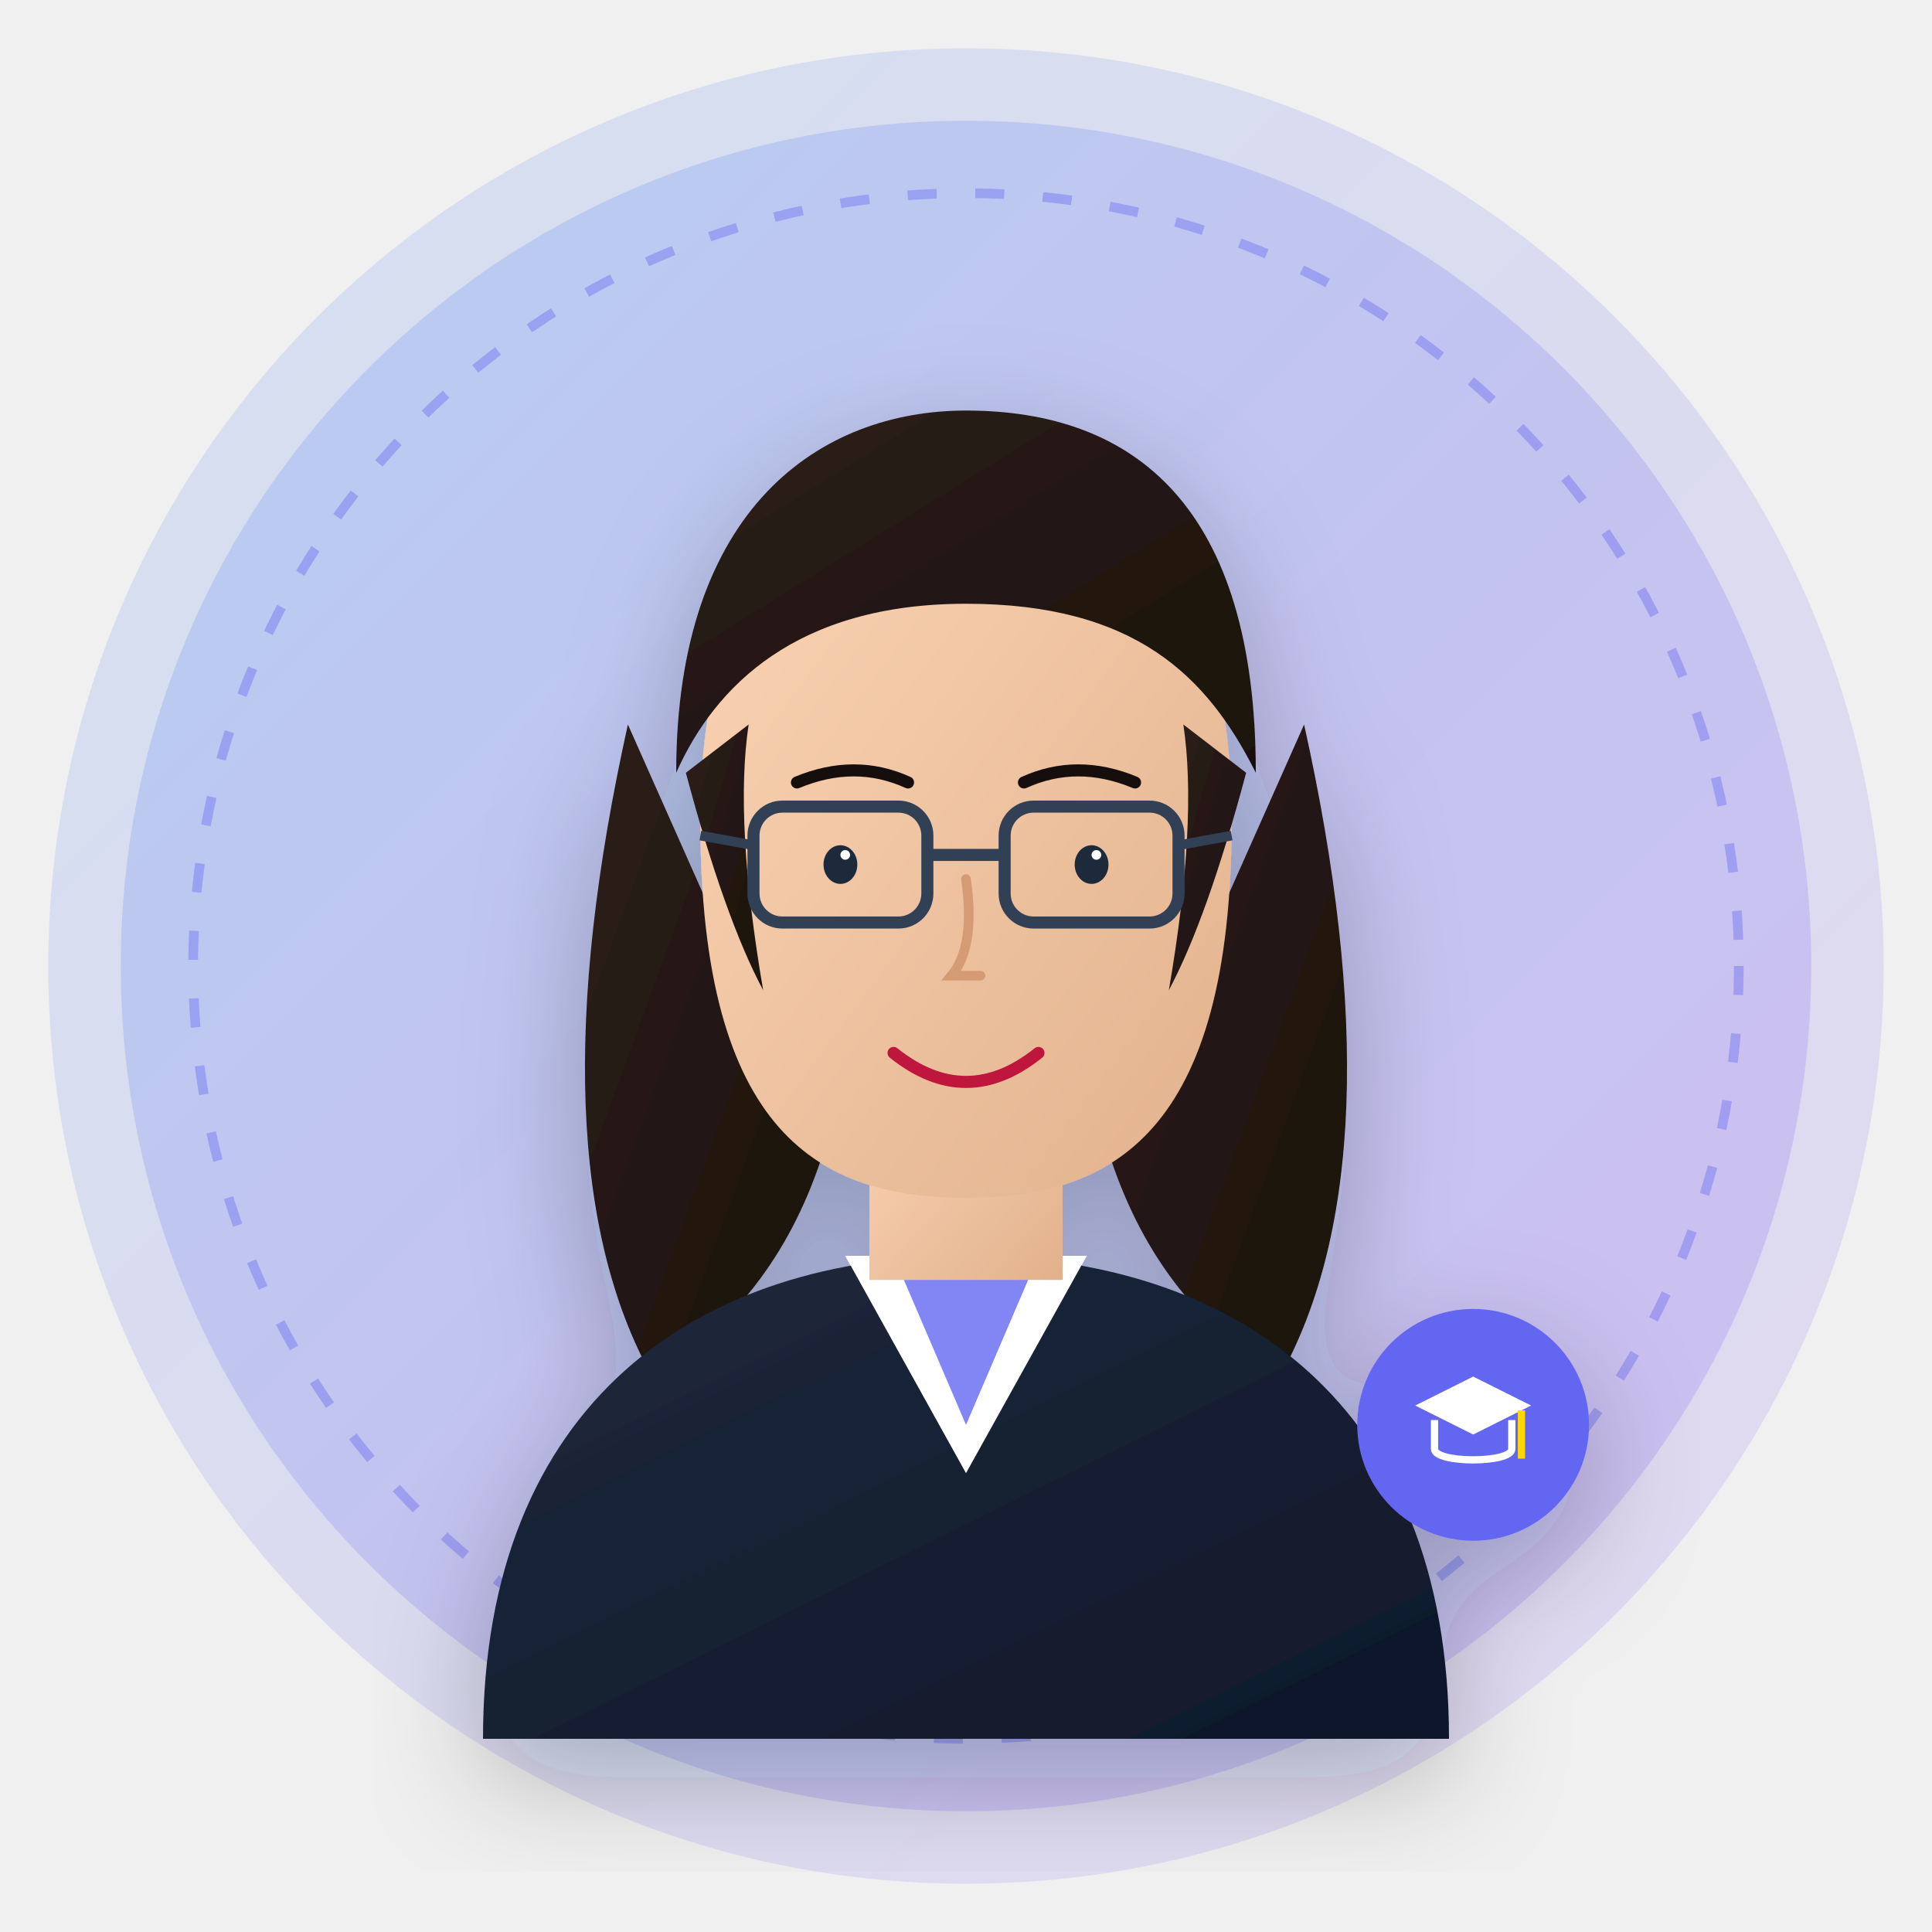
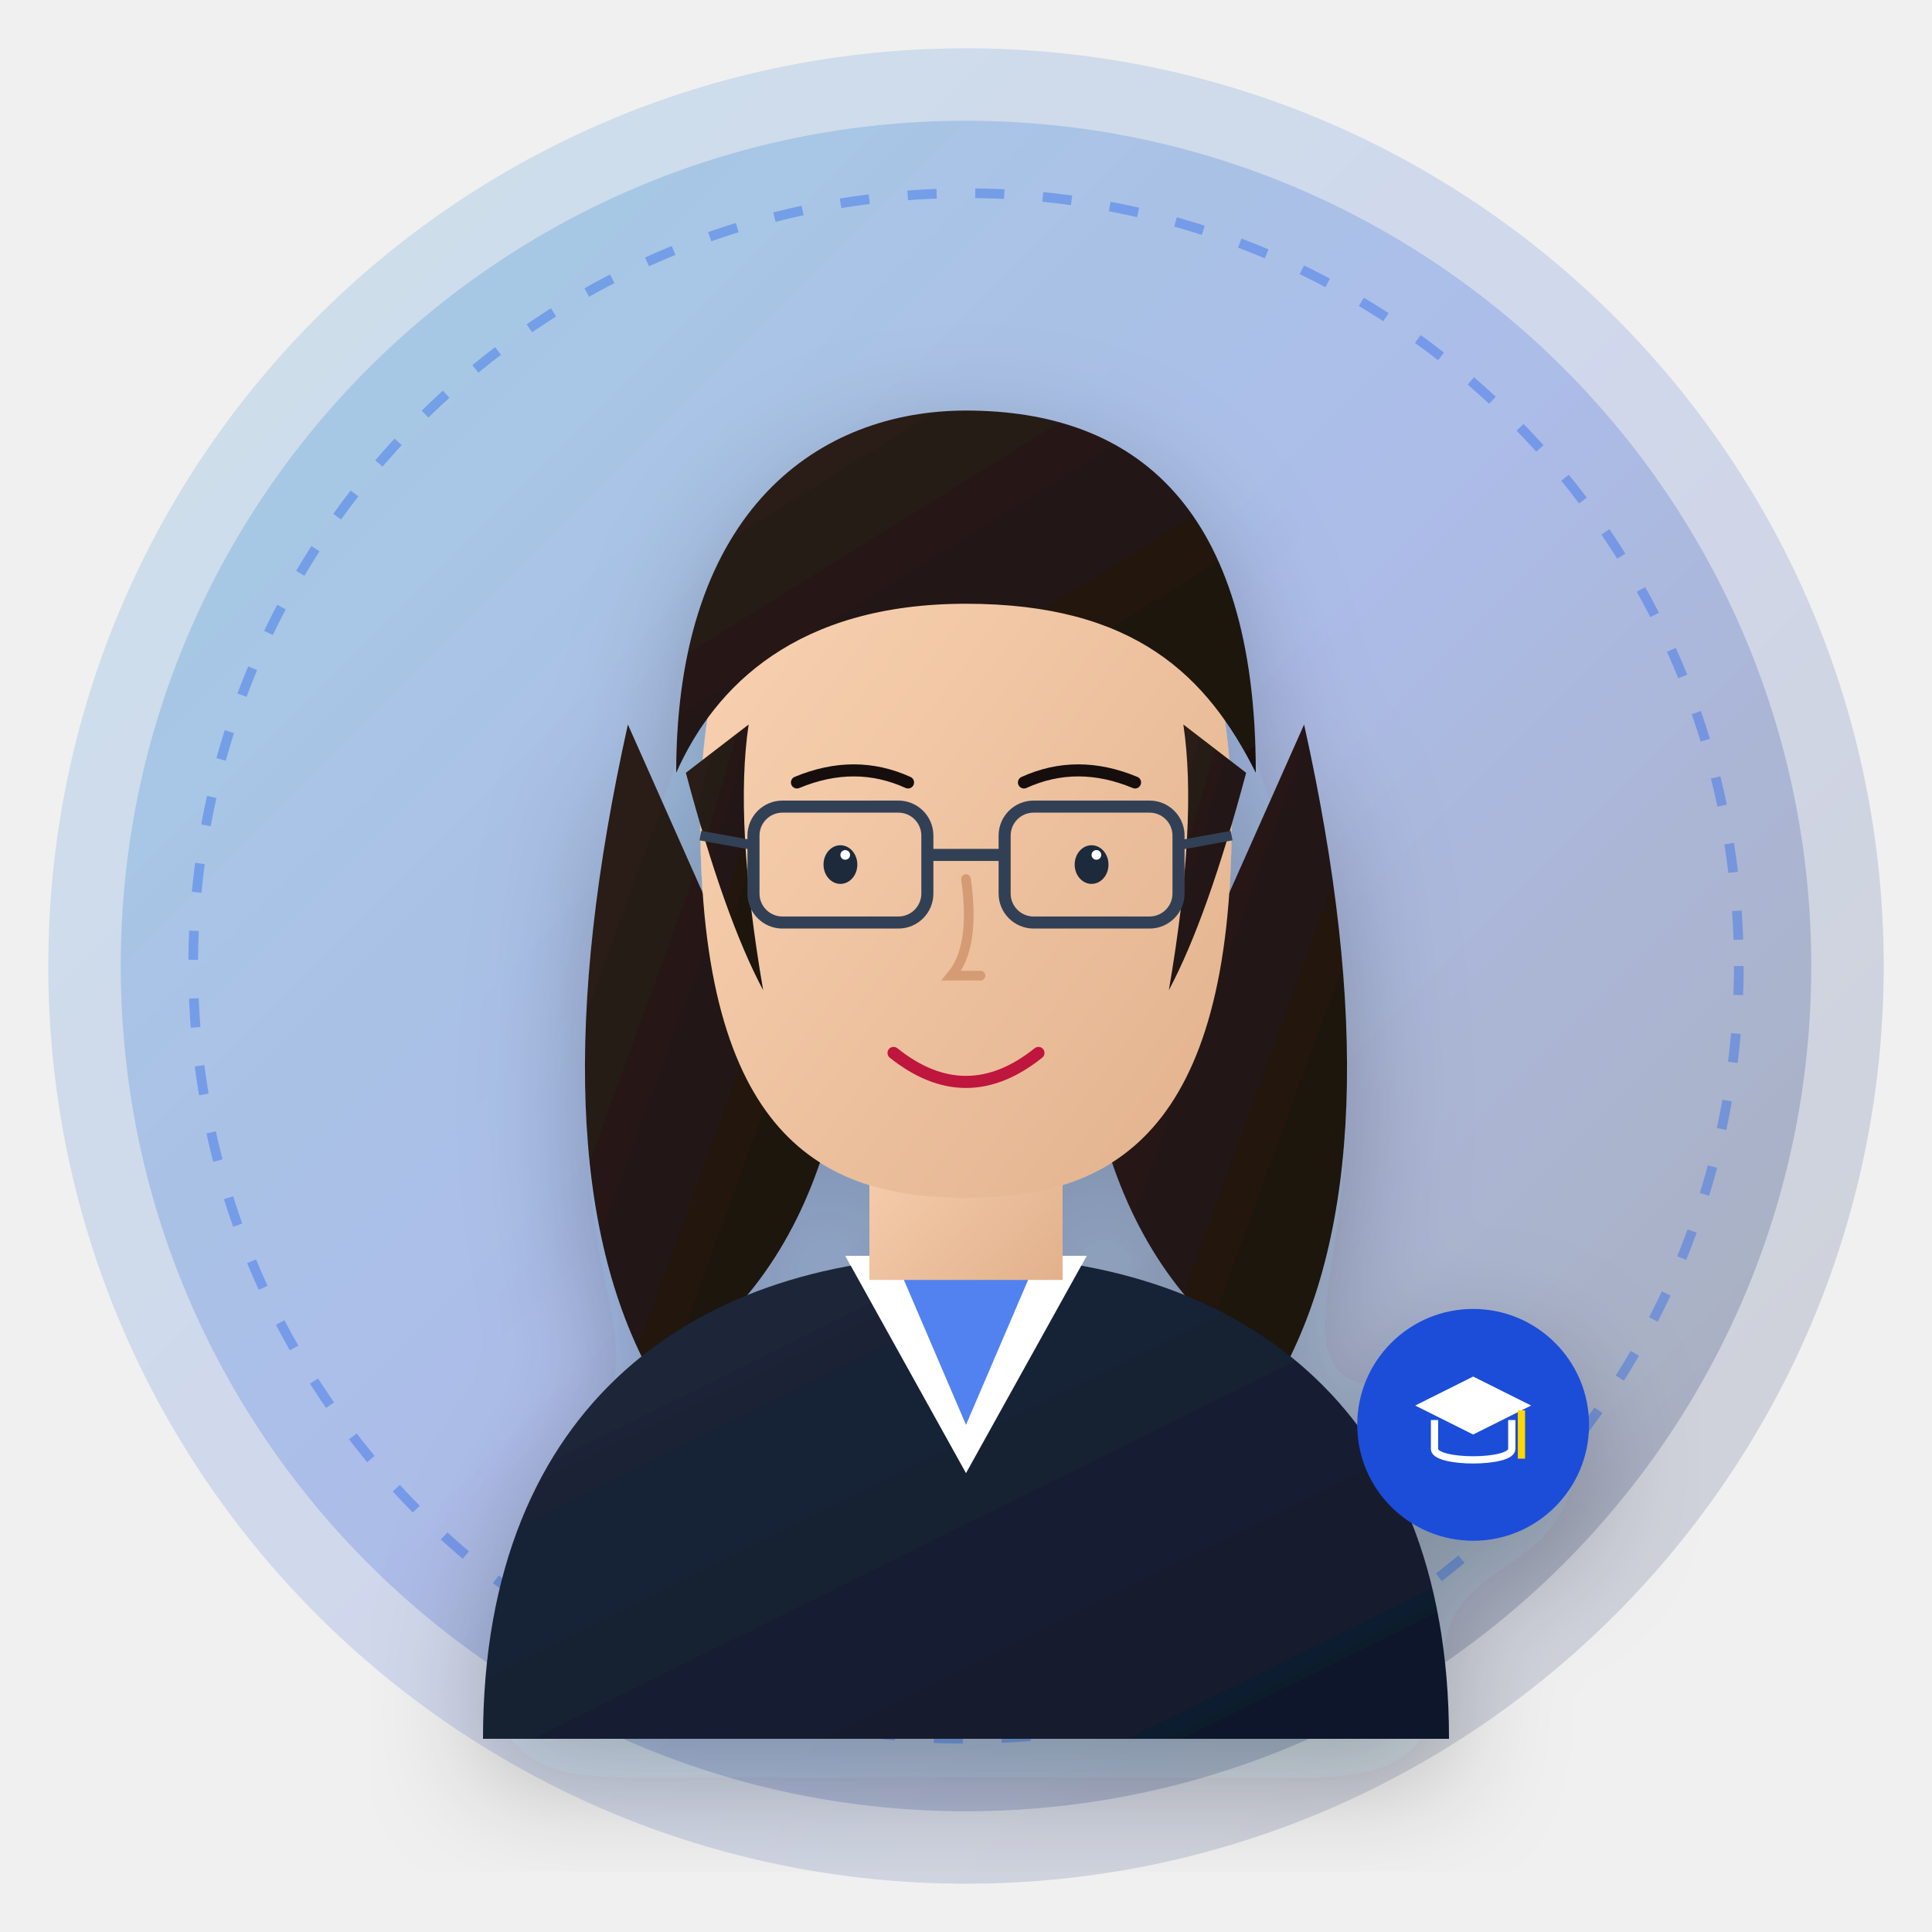
<svg xmlns="http://www.w3.org/2000/svg" viewBox="0 0 400 400" width="100%" height="100%">
  <defs>
    <linearGradient id="bgGrad" x1="0%" y1="0%" x2="100%" y2="100%">
-       <stop offset="0%" stop-color="#3b82f6" />
-       <stop offset="50%" stop-color="#6366f1" />
-       <stop offset="100%" stop-color="#8b5cf6" />
+       <stop offset="0%" stop-color="#0284c7" />
+       <stop offset="50%" stop-color="#1d4ed8" />
+       <stop offset="100%" stop-color="#0f172a" />
    </linearGradient>
    <linearGradient id="suitGrad" x1="0%" y1="0%" x2="100%" y2="100%">
      <stop offset="0%" stop-color="#1e293b" />
      <stop offset="100%" stop-color="#0f172a" />
    </linearGradient>
    <linearGradient id="skinGrad" x1="0%" y1="0%" x2="100%" y2="100%">
      <stop offset="0%" stop-color="#fbd5b5" />
      <stop offset="100%" stop-color="#e2b18c" />
    </linearGradient>
    <linearGradient id="hairGrad" x1="0%" y1="0%" x2="100%" y2="100%">
      <stop offset="0%" stop-color="#2d1e18" />
      <stop offset="100%" stop-color="#19110d" />
    </linearGradient>
    <filter id="shadow" x="-10%" y="-10%" width="120%" height="120%">
      <feDropShadow dx="0" dy="8" stdDeviation="12" flood-color="#0f172a" flood-opacity="0.25" />
    </filter>
  </defs>
  <circle cx="200" cy="200" r="190" fill="url(#bgGrad)" opacity="0.15" />
  <circle cx="200" cy="200" r="175" fill="url(#bgGrad)" opacity="0.2" />
-   <circle cx="200" cy="200" r="160" fill="none" stroke="#6366f1" stroke-width="2" stroke-dasharray="6,8" opacity="0.4" />
+   <circle cx="200" cy="200" r="160" fill="none" stroke="#2563eb" stroke-width="2" stroke-dasharray="6,8" opacity="0.4" />
  <g filter="url(#shadow)">
    <path d="M130 150 Q110 240 135 285 Q160 270 170 240 Z" fill="url(#hairGrad)" />
    <path d="M270 150 Q290 240 265 285 Q240 270 230 240 Z" fill="url(#hairGrad)" />
    <path d="M100 360 C100 290 145 260 200 260 C255 260 300 290 300 360 Z" fill="url(#suitGrad)" />
    <path d="M175 260 L200 305 L225 260 Z" fill="#ffffff" />
-     <path d="M185 260 L200 295 L215 260 Z" fill="#6366f1" opacity="0.8" />
+     <path d="M185 260 L200 295 L215 260 Z" fill="#2563eb" opacity="0.8" />
    <path d="M180 220 L220 220 L220 265 L180 265 Z" fill="url(#skinGrad)" />
    <path d="M145 170 C145 235 170 248 200 248 C230 248 255 235 255 170 C255 115 230 100 200 100 C170 100 145 115 145 170 Z" fill="url(#skinGrad)" />
    <path d="M140 160 C140 105 170 85 200 85 C235 85 260 105 260 160 C250 140 235 125 200 125 C165 125 148 142 140 160 Z" fill="url(#hairGrad)" />
    <path d="M142 160 Q150 190 158 205 Q152 170 155 150 Z" fill="url(#hairGrad)" />
    <path d="M258 160 Q250 190 242 205 Q248 170 245 150 Z" fill="url(#hairGrad)" />
    <path d="M165 162 Q177 157 188 162" stroke="#19110d" stroke-width="2.5" stroke-linecap="round" fill="none" />
    <path d="M212 162 Q223 157 235 162" stroke="#19110d" stroke-width="2.5" stroke-linecap="round" fill="none" />
    <rect x="156" y="167" width="36" height="24" rx="6" fill="none" stroke="#334155" stroke-width="2.5" />
    <rect x="208" y="167" width="36" height="24" rx="6" fill="none" stroke="#334155" stroke-width="2.5" />
    <line x1="192" y1="177" x2="208" y2="177" stroke="#334155" stroke-width="2.5" />
    <path d="M156 175 L145 173" stroke="#334155" stroke-width="2" />
    <path d="M244 175 L255 173" stroke="#334155" stroke-width="2" />
    <ellipse cx="174" cy="179" rx="3.5" ry="4" fill="#1e293b" />
    <ellipse cx="226" cy="179" rx="3.5" ry="4" fill="#1e293b" />
    <circle cx="175" cy="177" r="1" fill="#ffffff" />
    <circle cx="227" cy="177" r="1" fill="#ffffff" />
    <path d="M200 182 Q202 196 197 202 L203 202" stroke="#d49b74" stroke-width="2" stroke-linecap="round" fill="none" />
    <path d="M185 218 Q200 230 215 218" stroke="#be123c" stroke-width="2.5" stroke-linecap="round" fill="none" />
    <g transform="translate(285, 275)">
-       <circle cx="20" cy="20" r="24" fill="#6366f1" />
+       <circle cx="20" cy="20" r="24" fill="#1d4ed8" />
      <polygon points="20,10 32,16 20,22 8,16" fill="#ffffff" />
      <path d="M12,19 L12,25 C12,28 28,28 28,25 L28,19" fill="none" stroke="#ffffff" stroke-width="1.5" />
      <line x1="30" y1="17" x2="30" y2="27" stroke="#ffd700" stroke-width="1.5" />
    </g>
  </g>
</svg>
